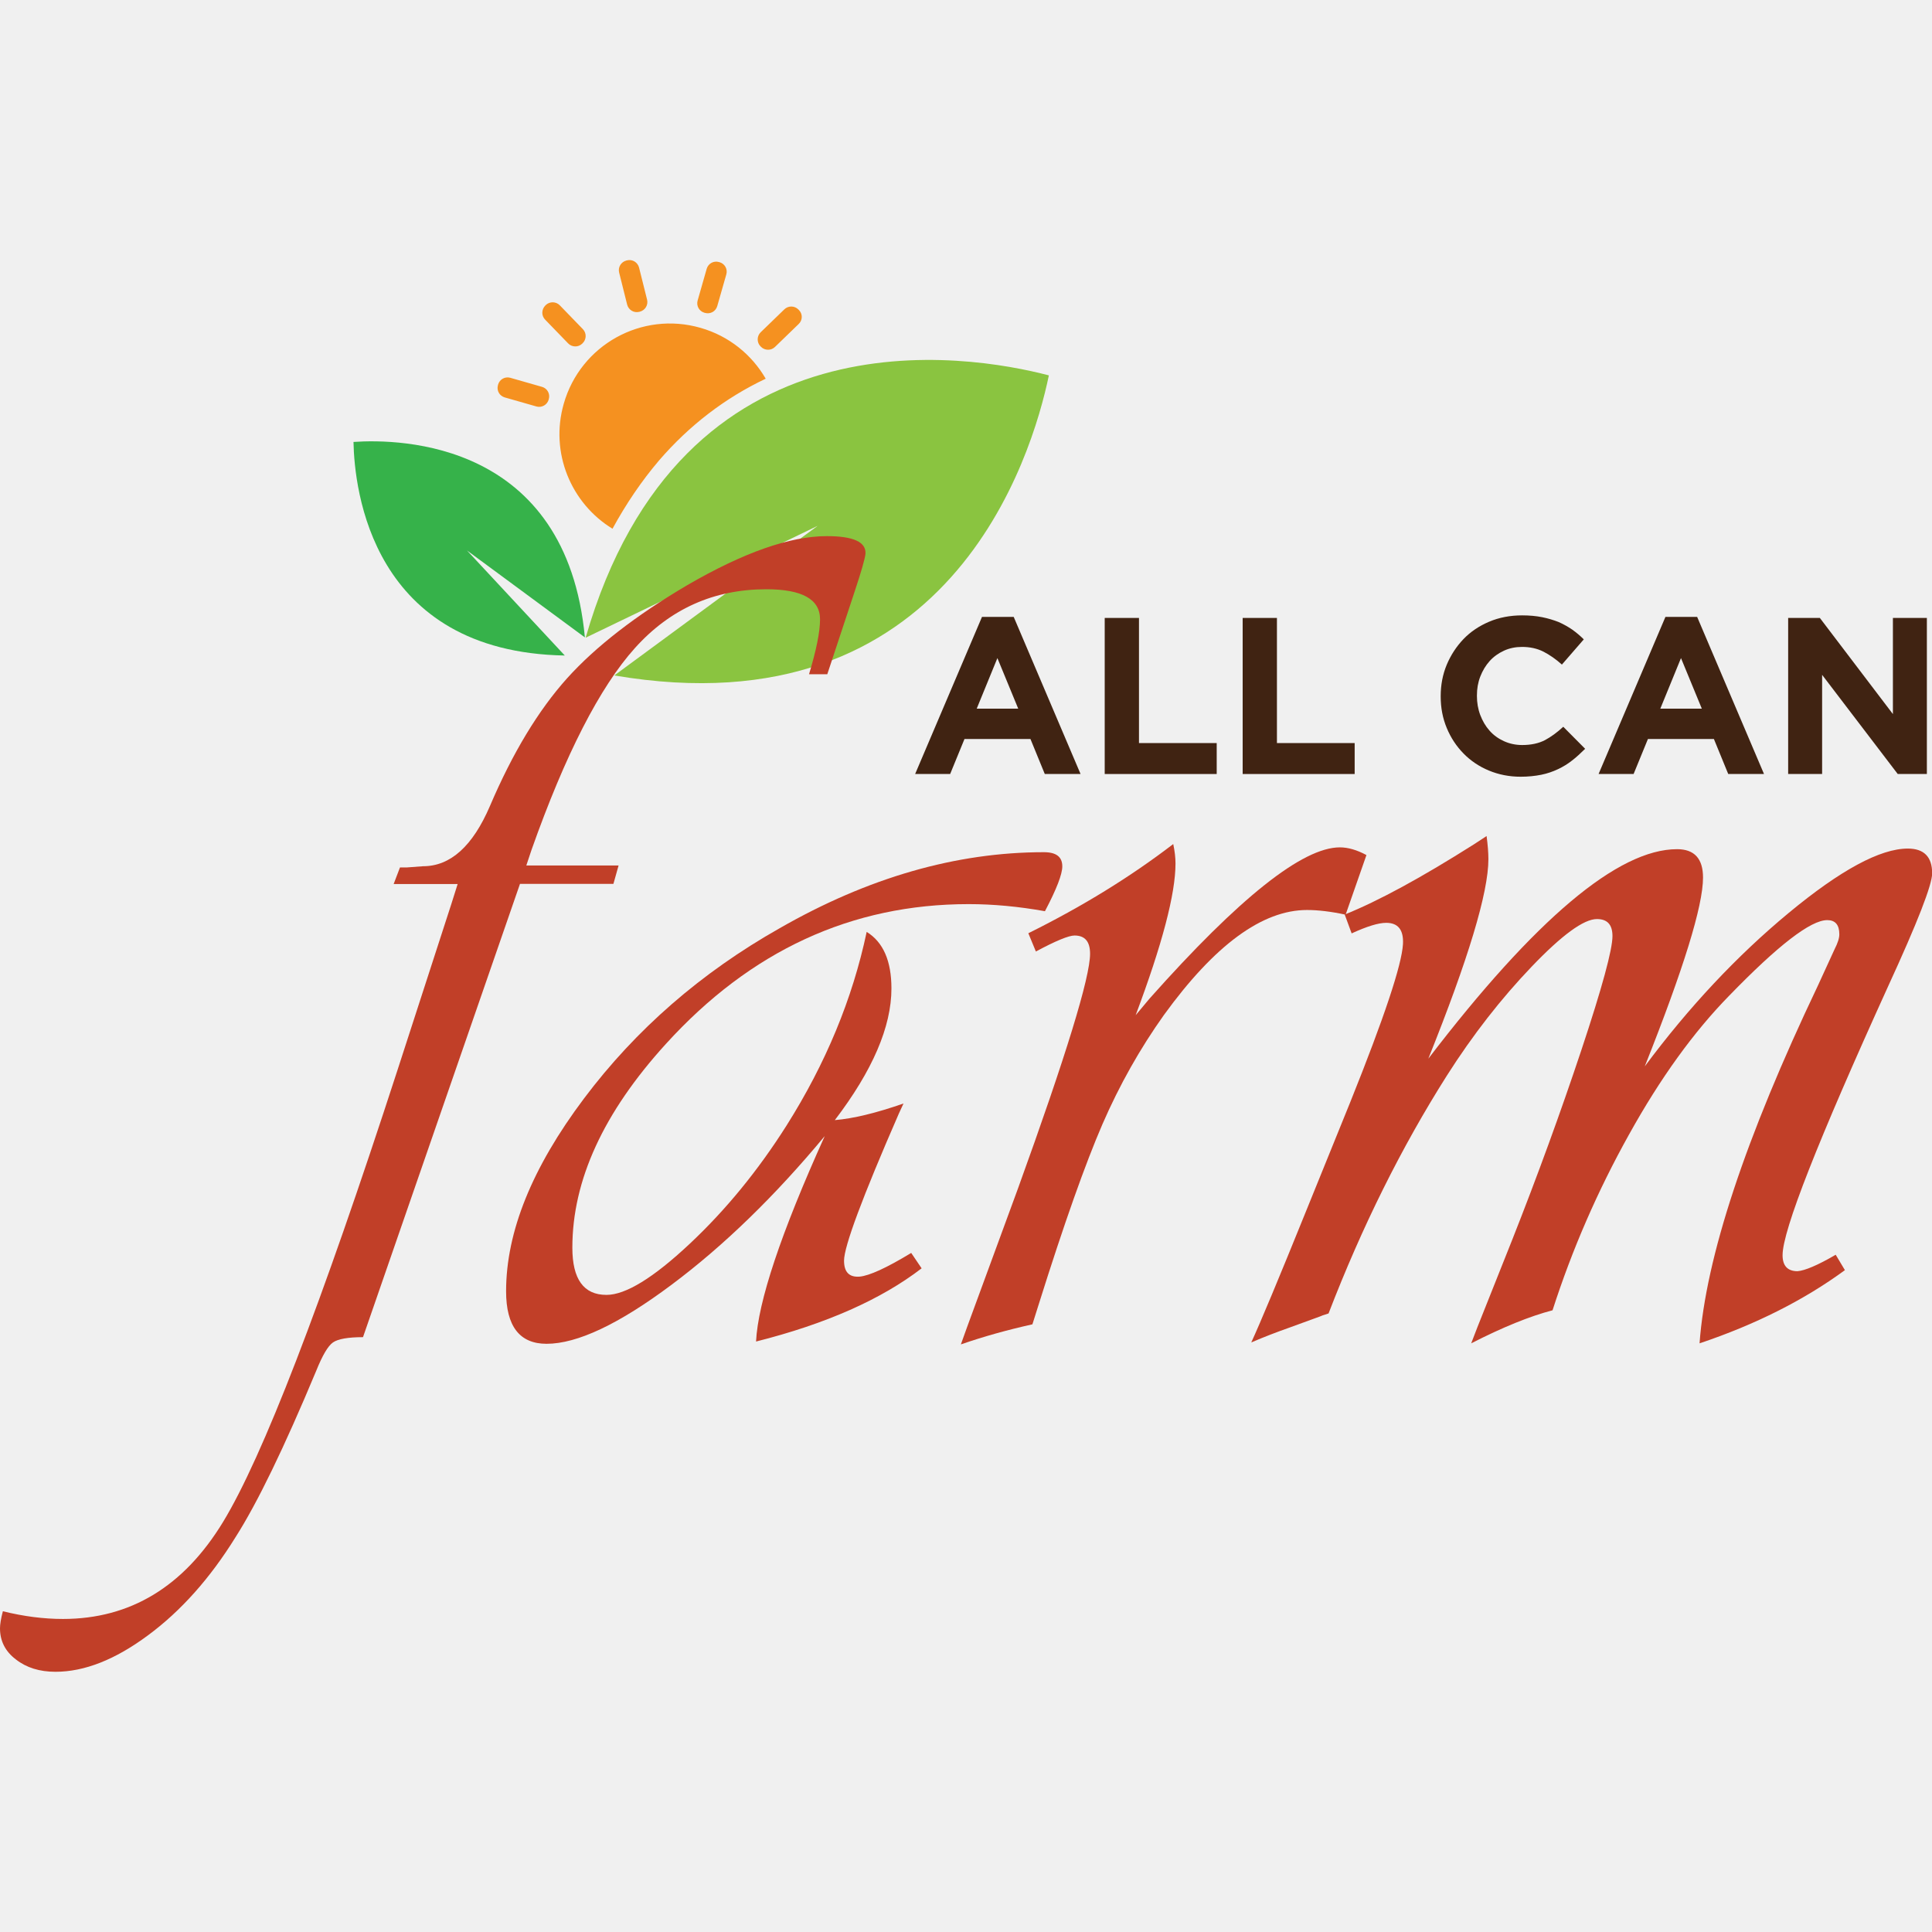
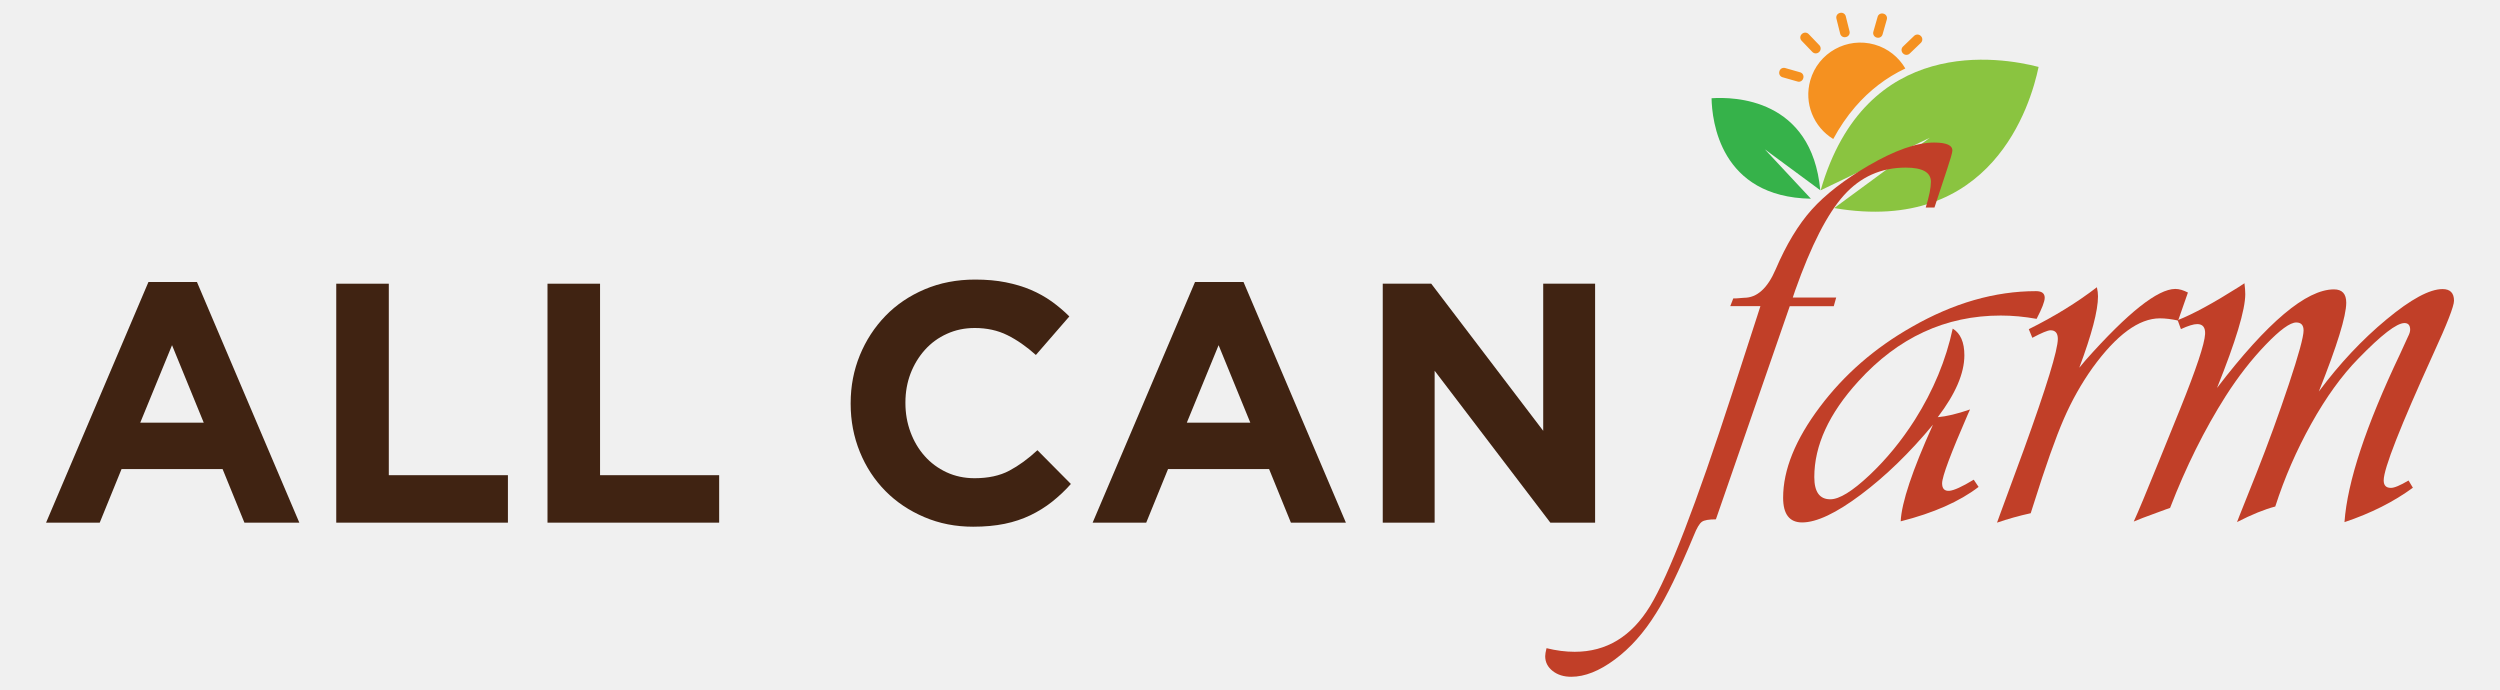
- <svg xmlns="http://www.w3.org/2000/svg" version="1.1" id="Layer_1" x="0px" y="0px" viewBox="0 0 1280 935.4" width="80" height="80" style="enable-background:new 0 0 1280 935.4;" xml:space="preserve">
+ <svg xmlns="http://www.w3.org/2000/svg" version="1.1" id="Layer_1" x="0px" y="0px" viewBox="0 0 3391.8 935.4" style="enable-background:new 0 0 3391.8 935.4;" xml:space="preserve">
  <style type="text/css">
	.st0{fill:#F59120;}
	.st1{fill:#8AC440;}
- 	.st2{fill:#C13F28;}
- 	.st3{fill:#402312;}
- 	.st4{fill:#36B24A;}
+ 	.st2{fill:#FFFFFF;}
+ 	.st3{fill:#36B24A;}
+ 	.st4{fill:#C13F28;}
+ 	.st5{fill:#402312;}
</style>
  <g>
    <g>
-       <path class="st0" d="M464.1,44.9c-38.9-11.2-79.5,11.3-90.6,50.3c-9.3,32.4,4.8,66,32.3,82.8c9.1-16.7,19.4-31.8,30.8-45.2    c20-23.2,43.7-41.4,70.7-54.2C498.1,62.7,483,50.3,464.1,44.9 M415.5,29.5c0.9,3.5,4.4,5.7,8,4.8l0.4-0.1c3.5-0.9,5.7-4.4,4.8-8    L423.4,5c-0.9-3.5-4.4-5.7-8-4.8L415,0.3c-3.5,0.9-5.7,4.4-4.8,8L415.5,29.5z M529.3,33.1l-0.3-0.3c-2.5-2.6-6.7-2.7-9.3-0.2    L504,47.8c-2.6,2.5-2.7,6.7-0.2,9.3l0.3,0.3c2.5,2.6,6.7,2.7,9.3,0.2l15.7-15.2C531.8,39.9,531.9,35.7,529.3,33.1 M466.7,34.9    l0.4,0.1c3.5,1,7.1-1,8.1-4.5l6-21c1-3.5-1-7.1-4.5-8.1l-0.4-0.1c-3.5-1-7.1,1-8.1,4.5l-6,21C461.2,30.3,463.2,33.9,466.7,34.9     M361.2,39.5l15.2,15.7c2.5,2.6,6.7,2.7,9.3,0.2l0.3-0.3c2.6-2.5,2.7-6.7,0.2-9.3L370.9,30c-2.5-2.6-6.7-2.7-9.3-0.2l-0.3,0.3    C358.7,32.7,358.6,36.9,361.2,39.5 M363.5,92.5l0.1-0.4c1-3.5-1-7.1-4.5-8.1l-21-6c-3.5-1-7.1,1-8.1,4.5l-0.1,0.4    c-1,3.5,1,7.1,4.5,8.1l21,6C358.8,98,362.5,96,363.5,92.5" />
+       <g>
+         <path class="st0" d="M2543.4,60.5c-37.5-10.7-76.6,10.9-87.3,48.4c-9,31.2,4.6,63.6,31.1,79.7c8.7-16.1,18.6-30.6,29.7-43.5     c19.2-22.3,42.1-39.9,68.1-52.2C2576.1,77.7,2561.6,65.7,2543.4,60.5 M2496.6,45.7c0.8,3.4,4.3,5.5,7.7,4.6l0.4-0.1     c3.4-0.8,5.5-4.3,4.6-7.7l-5.1-20.4c-0.8-3.4-4.3-5.5-7.7-4.6l-0.4,0.1c-3.4,0.8-5.5,4.3-4.6,7.7L2496.6,45.7z M2606.3,49.1     l-0.3-0.3c-2.4-2.5-6.4-2.6-9-0.2l-15.2,14.6c-2.5,2.4-2.6,6.4-0.2,9l0.3,0.3c2.4,2.5,6.4,2.6,9,0.2l15.2-14.6     C2608.6,55.6,2608.7,51.6,2606.3,49.1 M2545.9,50.9l0.4,0.1c3.4,1,6.9-1,7.8-4.3l5.8-20.3c1-3.4-1-6.9-4.3-7.8l-0.4-0.1     c-3.4-1-6.9,1-7.8,4.3l-5.8,20.3C2540.6,46.4,2542.6,49.9,2545.9,50.9 M2444.3,55.3l14.6,15.2c2.4,2.5,6.4,2.6,9,0.2l0.3-0.3     c2.5-2.4,2.6-6.4,0.2-9l-14.6-15.2c-2.4-2.5-6.4-2.6-9-0.2l-0.3,0.3C2441.9,48.7,2441.8,52.7,2444.3,55.3 M2446.5,106.3l0.1-0.4     c1-3.4-1-6.9-4.3-7.8l-20.3-5.8c-3.4-1-6.9,1-7.8,4.3l-0.1,0.4c-1,3.4,1,6.9,4.3,7.8l20.3,5.8     C2442,111.7,2445.5,109.7,2446.5,106.3" />
+       </g>
+       <g>
+         <path class="st1" d="M2470.1,258.2l148.1-71.3l-129.7,95.4c213.9,36.5,266.5-139.6,277.3-191.5     C2714.2,77.4,2531.2,46.2,2470.1,258.2" />
+       </g>
+       <g>
+         <path class="st3" d="M2469.6,258.1l-75.2-55.5l62.5,67c-123.5-2.2-134.2-106.2-134.8-136.3     C2352.3,131.2,2457.9,133.1,2469.6,258.1" />
+       </g>
    </g>
    <g>
-       <path class="st1" d="M388,250.2l153.7-74.1L407,275.2c222.1,37.9,276.7-145,287.9-198.8C641.4,62.4,451.4,30.1,388,250.2" />
+       <path class="st4" d="M2491.2,403.7l-3.3,11.7h-59.7L2328,704.6c-9.6,0-16,1.1-19.1,3.4c-3.2,2.3-6.8,8.3-10.7,18.1    c-20.4,49-37.6,84.4-51.6,106.2c-16.2,26.1-34.8,47-55.8,62.5c-21,15.6-40.7,23.4-59.1,23.4c-10.1,0-18.5-2.6-25.2-7.9    c-6.7-5.3-10.1-11.9-10.1-20c0-2.5,0.6-6.2,1.8-10.9c13.3,3.3,26,4.9,38.3,4.9c43,0,77-20.7,102.2-62    c25.2-41.3,62.3-137.5,111.4-288.7l34.2-105.5l4.1-12.8h-40.9l4.1-10.5c2.7,0,4.2,0,4.4,0l10.3-0.8c17.4,0,31.7-12.8,42.7-38.4    c14.5-33.9,30.9-61,49.2-81.4c18.3-20.3,43.9-40.2,76.8-59.5c35.8-20.8,65.5-31.3,89.1-31.3c16.9,0,25.2,3.8,24.7,11.3    c-0.2,3-2.6,11.2-7,24.5l-17.3,52.4h-11.8c4.7-15.3,7-27,7-35c0-12.8-11.4-19.2-34.2-19.2c-33.4,0-61.3,12.5-83.8,37.5    c-22.5,25-44.5,68-66.1,129l-3.3,9.8H2491.2z" />
+       <path class="st4" d="M2677.8,650.8l6.6,9.8c-25.8,19.8-61,35.4-105.7,46.7c1.2-25.4,15.8-69.1,43.8-131.1    c-31.7,38.2-64.3,69.8-97.8,94.9c-33.5,25.1-60.1,37.7-79.7,37.7c-17.2,0-25.8-11.2-25.8-33.5c0-37.9,16.6-78.9,49.7-123    c33.1-44.1,74.7-80.3,124.8-108.7c56.5-32.4,112.7-48.6,168.6-48.6c7.9,0,11.8,3,11.8,9c0,5-3.7,14.6-11,28.6    c-16.7-3-32.9-4.5-48.6-4.5c-74.9,0-139.3,29.8-193.3,89.3c-39.8,43.7-59.7,87-59.7,129.9c0,20.1,7.2,30.1,21.7,30.1    c12.3,0,29.9-10.9,53-32.6c23.1-21.7,43.7-46.9,61.9-75.5c25-39.7,42.1-80.9,51.2-123.5c10.6,6.5,15.8,18.6,15.8,36.2    c0,24.4-12,52.4-36.1,84c11.8-1,26.4-4.5,43.8-10.5l-2.9,6.4c-23.3,53.5-35,84.7-35,93.8c0,7.3,3.3,10.7,9.9,10.2    C2651.2,665.3,2662.1,660.3,2677.8,650.8z" />
+       <path class="st4" d="M2968.4,396.9l-13.3,38c-9.3-2-17.6-3-24.7-3c-28.5,0-58.9,22.4-91.3,67c-15.2,21.3-28.3,44.6-39.2,69.7    c-10.9,25.1-24.5,63.4-40.7,114.9l-4.1,12.8c-16,3.5-31.2,7.8-45.7,12.8l4.1-11.3l32.4-88.1c30.7-84.9,46-134.8,46-149.9    c0-7.8-3.3-11.7-9.9-11.7c-3.7,0-11.9,3.4-24.7,10.2l-4.8-11.7c34.4-17.1,65.2-36,92.4-56.9c1,4.5,1.5,8.7,1.5,12.4    c0,19.3-8.5,51.6-25.4,96.8l8.8-10.5c57.2-64.3,97.7-96.4,121.5-96.4C2956.6,392,2962.2,393.7,2968.4,396.9z" />
+       <path class="st4" d="M3267.7,651.9l5.9,9.8c-26,19.1-57,34.7-92.8,46.7c3.9-54.7,29.1-130.8,75.5-228.3l10.7-23.4    c2-3.8,2.9-6.9,2.9-9.4c0-6-2.6-9-7.7-9c-10.6,0-31.4,16.1-62.6,48.2c-22.6,23.1-43.9,52.6-63.9,88.5    c-20,35.9-36.3,73.3-48.8,112.2c-14.5,3.8-31.8,10.8-51.9,21.1l4.1-10.5l22.1-55.4c16.2-40.9,30.9-81.4,44.2-121.3    c13.3-39.9,19.9-64.2,19.9-72.7c0-7.3-3.3-10.9-9.9-10.9c-8.4,0-22.2,10.1-41.6,30.3c-19.4,20.2-37.4,43.4-54.1,69.5    c-29,45.7-54.1,96.3-75.5,151.8c-3.2,1-5,1.6-5.5,1.9l-19.5,7.2c-7.9,2.8-16,5.9-24.3,9.4c5.9-12.8,17.4-40.4,34.6-82.9l28.7-70.8    c21.6-53.7,32.8-87.3,33.5-100.6c0.5-9-3.1-13.6-10.7-13.6c-4.9,0-12.3,2.3-22.1,6.8l-4.4-12.1c21.4-8.5,48.8-23.5,82.5-44.8    l8.1-5.3c0.7,5.8,1.1,10.7,1.1,14.7c0,21.3-12.8,63.8-38.3,127.3c68.2-89.1,121.1-133.7,158.7-133.7c11,0,16.6,6,16.6,18.1    c0,18.1-12.4,58.3-37.2,120.5c28.2-37.9,58.9-70.6,91.9-97.9c33-27.4,58.4-41.1,76-41.1c10.3,0,15.5,5.3,15.5,15.8    c0,7.3-9.3,31.3-28,71.9c-44.9,98.7-67.4,155.9-67.4,171.8c0,6.8,3.2,10.2,9.6,10.2C3248.1,662.1,3256.2,658.7,3267.7,651.9z" />
    </g>
    <g>
-       <path class="st2" d="M409.8,401.2l-3.4,12.1h-61.9l-104,300.3c-9.9,0-16.6,1.2-19.9,3.5c-3.3,2.3-7,8.6-11.1,18.8    c-21.2,50.8-39,87.6-53.5,110.3c-16.8,27.1-36.1,48.8-57.9,64.9c-21.8,16.2-42.2,24.2-61.4,24.2c-10.4,0-19.2-2.7-26.2-8.2    C3.5,921.8,0,914.9,0,906.5c0-2.6,0.6-6.4,1.9-11.3c13.8,3.4,27,5.1,39.8,5.1c44.6,0,80-21.4,106.1-64.3    c26.1-42.9,64.7-142.8,115.7-299.8L299,426.7l4.2-13.3h-42.4l4.2-11c2.8,0,4.3,0,4.6,0l10.7-0.8c18.1,0,32.9-13.3,44.3-39.9    c15-35.2,32.1-63.4,51-84.5c19-21.1,45.6-41.7,79.7-61.8c37.2-21.6,68.1-32.5,92.5-32.5c17.6,0,26.1,3.9,25.6,11.7    c-0.3,3.1-2.7,11.6-7.3,25.4l-18,54.4H536c4.8-15.9,7.3-28,7.3-36.4c0-13.3-11.9-19.9-35.6-19.9c-34.7,0-63.7,13-87,38.9    c-23.3,25.9-46.2,70.6-68.6,133.9l-3.4,10.2H409.8z" />
-       <path class="st2" d="M603.7,657.8l6.9,10.2c-26.8,20.6-63.3,36.8-109.7,48.5c1.3-26.3,16.4-71.7,45.5-136.1    c-32.9,39.6-66.7,72.5-101.5,98.5C410,705,382.4,718,362.1,718c-17.8,0-26.8-11.6-26.8-34.8c0-39.4,17.2-81.9,51.6-127.7    c34.4-45.8,77.6-83.4,129.6-112.8c58.6-33.6,117-50.4,175.1-50.4c8.2,0,12.2,3.1,12.2,9.4c0,5.2-3.8,15.1-11.5,29.7    c-17.3-3.1-34.2-4.7-50.5-4.7c-77.7,0-144.6,30.9-200.7,92.7c-41.3,45.4-61.9,90.3-61.9,134.9c0,20.9,7.5,31.3,22.6,31.3    c12.7,0,31.1-11.3,55.1-33.8c24-22.5,45.4-48.7,64.2-78.4c26-41.2,43.7-83.9,53.1-128.3c11,6.8,16.4,19.3,16.4,37.5    c0,25.3-12.5,54.4-37.5,87.2c12.2-1,27.4-4.7,45.5-11l-3.1,6.7c-24.2,55.5-36.3,88-36.3,97.4c0,7.6,3.4,11.1,10.3,10.6    C576,672.9,587.4,667.7,603.7,657.8z" />
-       <path class="st2" d="M905.3,394.2l-13.8,39.5c-9.7-2.1-18.2-3.1-25.6-3.1c-29.6,0-61.2,23.2-94.8,69.6    c-15.8,22.2-29.4,46.3-40.7,72.3c-11.3,26.1-25.4,65.8-42.2,119.3l-4.2,13.3c-16.6,3.7-32.4,8.1-47.4,13.3l4.2-11.7l33.6-91.5    c31.9-88.1,47.8-140,47.8-155.6c0-8.1-3.4-12.1-10.3-12.1c-3.8,0-12.4,3.5-25.6,10.6l-5-12.1c35.7-17.7,67.7-37.4,96-59.1    c1,4.7,1.5,9,1.5,12.9c0,20.1-8.8,53.6-26.4,100.5l9.2-11C821,422.5,863,389.1,887.7,389.1C893.1,389.1,899,390.8,905.3,394.2z" />
-       <path class="st2" d="M1216.2,659l6.1,10.2c-27,19.8-59.1,36-96.3,48.5c4.1-56.8,30.2-135.8,78.4-237l11.1-24.2    c2-3.9,3.1-7.2,3.1-9.8c0-6.3-2.7-9.4-8-9.4c-11,0-32.6,16.7-65,50.1c-23.5,24-45.6,54.6-66.3,91.9    c-20.8,37.3-37.7,76.1-50.7,116.5c-15,3.9-33,11.2-53.9,21.9l4.2-10.9l22.9-57.5c16.8-42.5,32.1-84.5,45.9-125.9    c13.8-41.5,20.6-66.6,20.6-75.5c0-7.6-3.4-11.3-10.3-11.3c-8.7,0-23.1,10.5-43.2,31.5c-20.1,21-38.9,45-56.2,72.2    c-30.1,47.5-56.2,100-78.4,157.6c-3.3,1-5.2,1.7-5.7,2l-20.3,7.4c-8.2,2.9-16.6,6.1-25.2,9.8c6.1-13.3,18.1-42,35.9-86l29.8-73.5    c22.4-55.8,34-90.6,34.8-104.4c0.5-9.4-3.2-14.1-11.1-14.1c-5.1,0-12.7,2.3-22.9,7l-4.6-12.5c22.2-8.9,50.7-24.4,85.6-46.5    l8.4-5.5c0.8,6,1.2,11.1,1.2,15.3c0,22.2-13.3,66.2-39.8,132.2c70.9-92.6,125.8-138.8,164.8-138.8c11.5,0,17.2,6.3,17.2,18.8    c0,18.8-12.9,60.5-38.6,125.1c29.3-39.4,61.1-73.3,95.4-101.7c34.3-28.4,60.6-42.6,78.9-42.6c10.7,0,16.1,5.5,16.1,16.4    c0,7.6-9.7,32.5-29.1,74.7c-46.6,102.5-70,161.9-70,178.3c0,7,3.3,10.6,9.9,10.6C1195.8,669.5,1204.2,666,1216.2,659z" />
-     </g>
-     <g>
-       <path class="st3" d="M692.2,340.5l-9.5-23.2H639l-9.5,23.2h-23.2l44.3-104.1h21l44.3,104.1H692.2z M660.8,263.7l-13.7,33.5h27.5    L660.8,263.7z" />
-       <path class="st3" d="M731.9,340.5V237.1h22.7V320h51.5v20.5H731.9z" />
-       <path class="st3" d="M823.3,340.5V237.1h22.7V320h51.5v20.5H823.3z" />
-       <path class="st3" d="M1041.6,331.5c-2.9,2.3-6,4.2-9.4,5.8c-3.4,1.6-7.1,2.9-11.1,3.7c-4,0.8-8.6,1.3-13.6,1.3    c-7.6,0-14.6-1.4-21.1-4.1s-12.1-6.5-16.8-11.3c-4.7-4.8-8.4-10.4-11.1-16.9c-2.7-6.5-4-13.4-4-20.8v-0.3c0-7.4,1.3-14.3,4-20.8    c2.7-6.4,6.4-12.1,11.1-17c4.7-4.9,10.4-8.7,17-11.5c6.6-2.8,13.9-4.2,21.9-4.2c4.8,0,9.2,0.4,13.2,1.2c4,0.8,7.6,1.9,10.9,3.2    c3.2,1.4,6.2,3.1,9,5c2.8,2,5.3,4.1,7.7,6.5l-14.5,16.7c-4-3.6-8.2-6.5-12.3-8.6c-4.2-2.1-8.9-3.1-14.1-3.1c-4.3,0-8.3,0.8-12,2.5    s-6.9,4-9.5,6.9s-4.7,6.4-6.2,10.3c-1.5,3.9-2.2,8-2.2,12.5v0.3c0,4.4,0.7,8.6,2.2,12.6c1.5,3.9,3.5,7.4,6.1,10.3    c2.6,3,5.8,5.3,9.5,7c3.7,1.7,7.8,2.6,12.2,2.6c5.9,0,10.9-1.1,15-3.2c4.1-2.2,8.1-5.1,12.2-8.9l14.5,14.6    C1047.2,326.7,1044.5,329.3,1041.6,331.5z" />
-       <path class="st3" d="M1145,340.5l-9.5-23.2h-43.7l-9.5,23.2h-23.2l44.3-104.1h21l44.3,104.1H1145z M1113.7,263.7l-13.7,33.5h27.5    L1113.7,263.7z" />
-       <path class="st3" d="M1257.3,340.5l-50.1-65.7v65.7h-22.5V237.1h21l48.4,63.7v-63.7h22.5v103.4H1257.3z" />
-     </g>
-     <g>
-       <path class="st4" d="M387.5,250l-78.1-57.6l64.8,69.6C246,259.7,234.8,151.7,234.2,120.5C265.6,118.3,375.3,120.3,387.5,250" />
+       <path class="st5" d="M331.6,709.1L302,636.4H164.9l-29.6,72.7H62.5l138.9-326.5h65.8l138.9,326.5H331.6z M233.4,468.3l-43.1,105.1    h86.1L233.4,468.3z" />
+       <path class="st5" d="M456.2,709.1V384.9h71.3v259.8h161.6v64.4H456.2z" />
+       <path class="st5" d="M742.8,709.1V384.9h71.3v259.8h161.6v64.4H742.8z" />
+       <path class="st5" d="M1427.3,680.8c-9,7.1-18.8,13.2-29.4,18.3c-10.7,5.1-22.3,9-35,11.6c-12.7,2.6-26.9,3.9-42.6,3.9    c-23.8,0-45.8-4.3-66.2-13s-38-20.4-52.8-35.4c-14.8-15-26.4-32.6-34.7-53c-8.3-20.4-12.5-42.1-12.5-65.3V547    c0-23.2,4.2-44.8,12.5-65.1c8.3-20.2,19.9-38,34.7-53.3s32.6-27.3,53.3-36.1c20.7-8.8,43.5-13.2,68.5-13.2    c15.1,0,28.9,1.2,41.4,3.7s23.9,5.9,34,10.2s19.6,9.6,28.2,15.7c8.6,6.2,16.7,13,24.1,20.4l-45.4,52.3    c-12.7-11.4-25.6-20.4-38.7-26.9c-13.1-6.5-27.9-9.7-44.2-9.7c-13.6,0-26.2,2.6-37.8,7.9c-11.6,5.2-21.5,12.5-29.9,21.8    c-8.3,9.3-14.8,20-19.5,32.2c-4.6,12.2-6.9,25.2-6.9,39.1v0.9c0,13.9,2.3,27,6.9,39.4c4.6,12.4,11,23.2,19.2,32.4    c8.2,9.3,18.1,16.6,29.6,22c11.6,5.4,24.3,8.1,38.2,8.1c18.5,0,34.2-3.4,47-10.2c12.8-6.8,25.5-16,38.2-27.8l45.4,45.8    C1444.9,665.7,1436.2,673.7,1427.3,680.8z" />
+       <path class="st5" d="M1751.4,709.1l-29.6-72.7h-137.1l-29.6,72.7h-72.7l138.9-326.5h65.8L1826,709.1H1751.4z M1653.3,468.3    l-43.1,105.1h86.1L1653.3,468.3z" />
+       <path class="st5" d="M2103.4,709.1l-157-206.1v206.1H1876V384.9h65.8l151.9,199.6V384.9h70.4v324.2H2103.4z" />
    </g>
  </g>
</svg>
